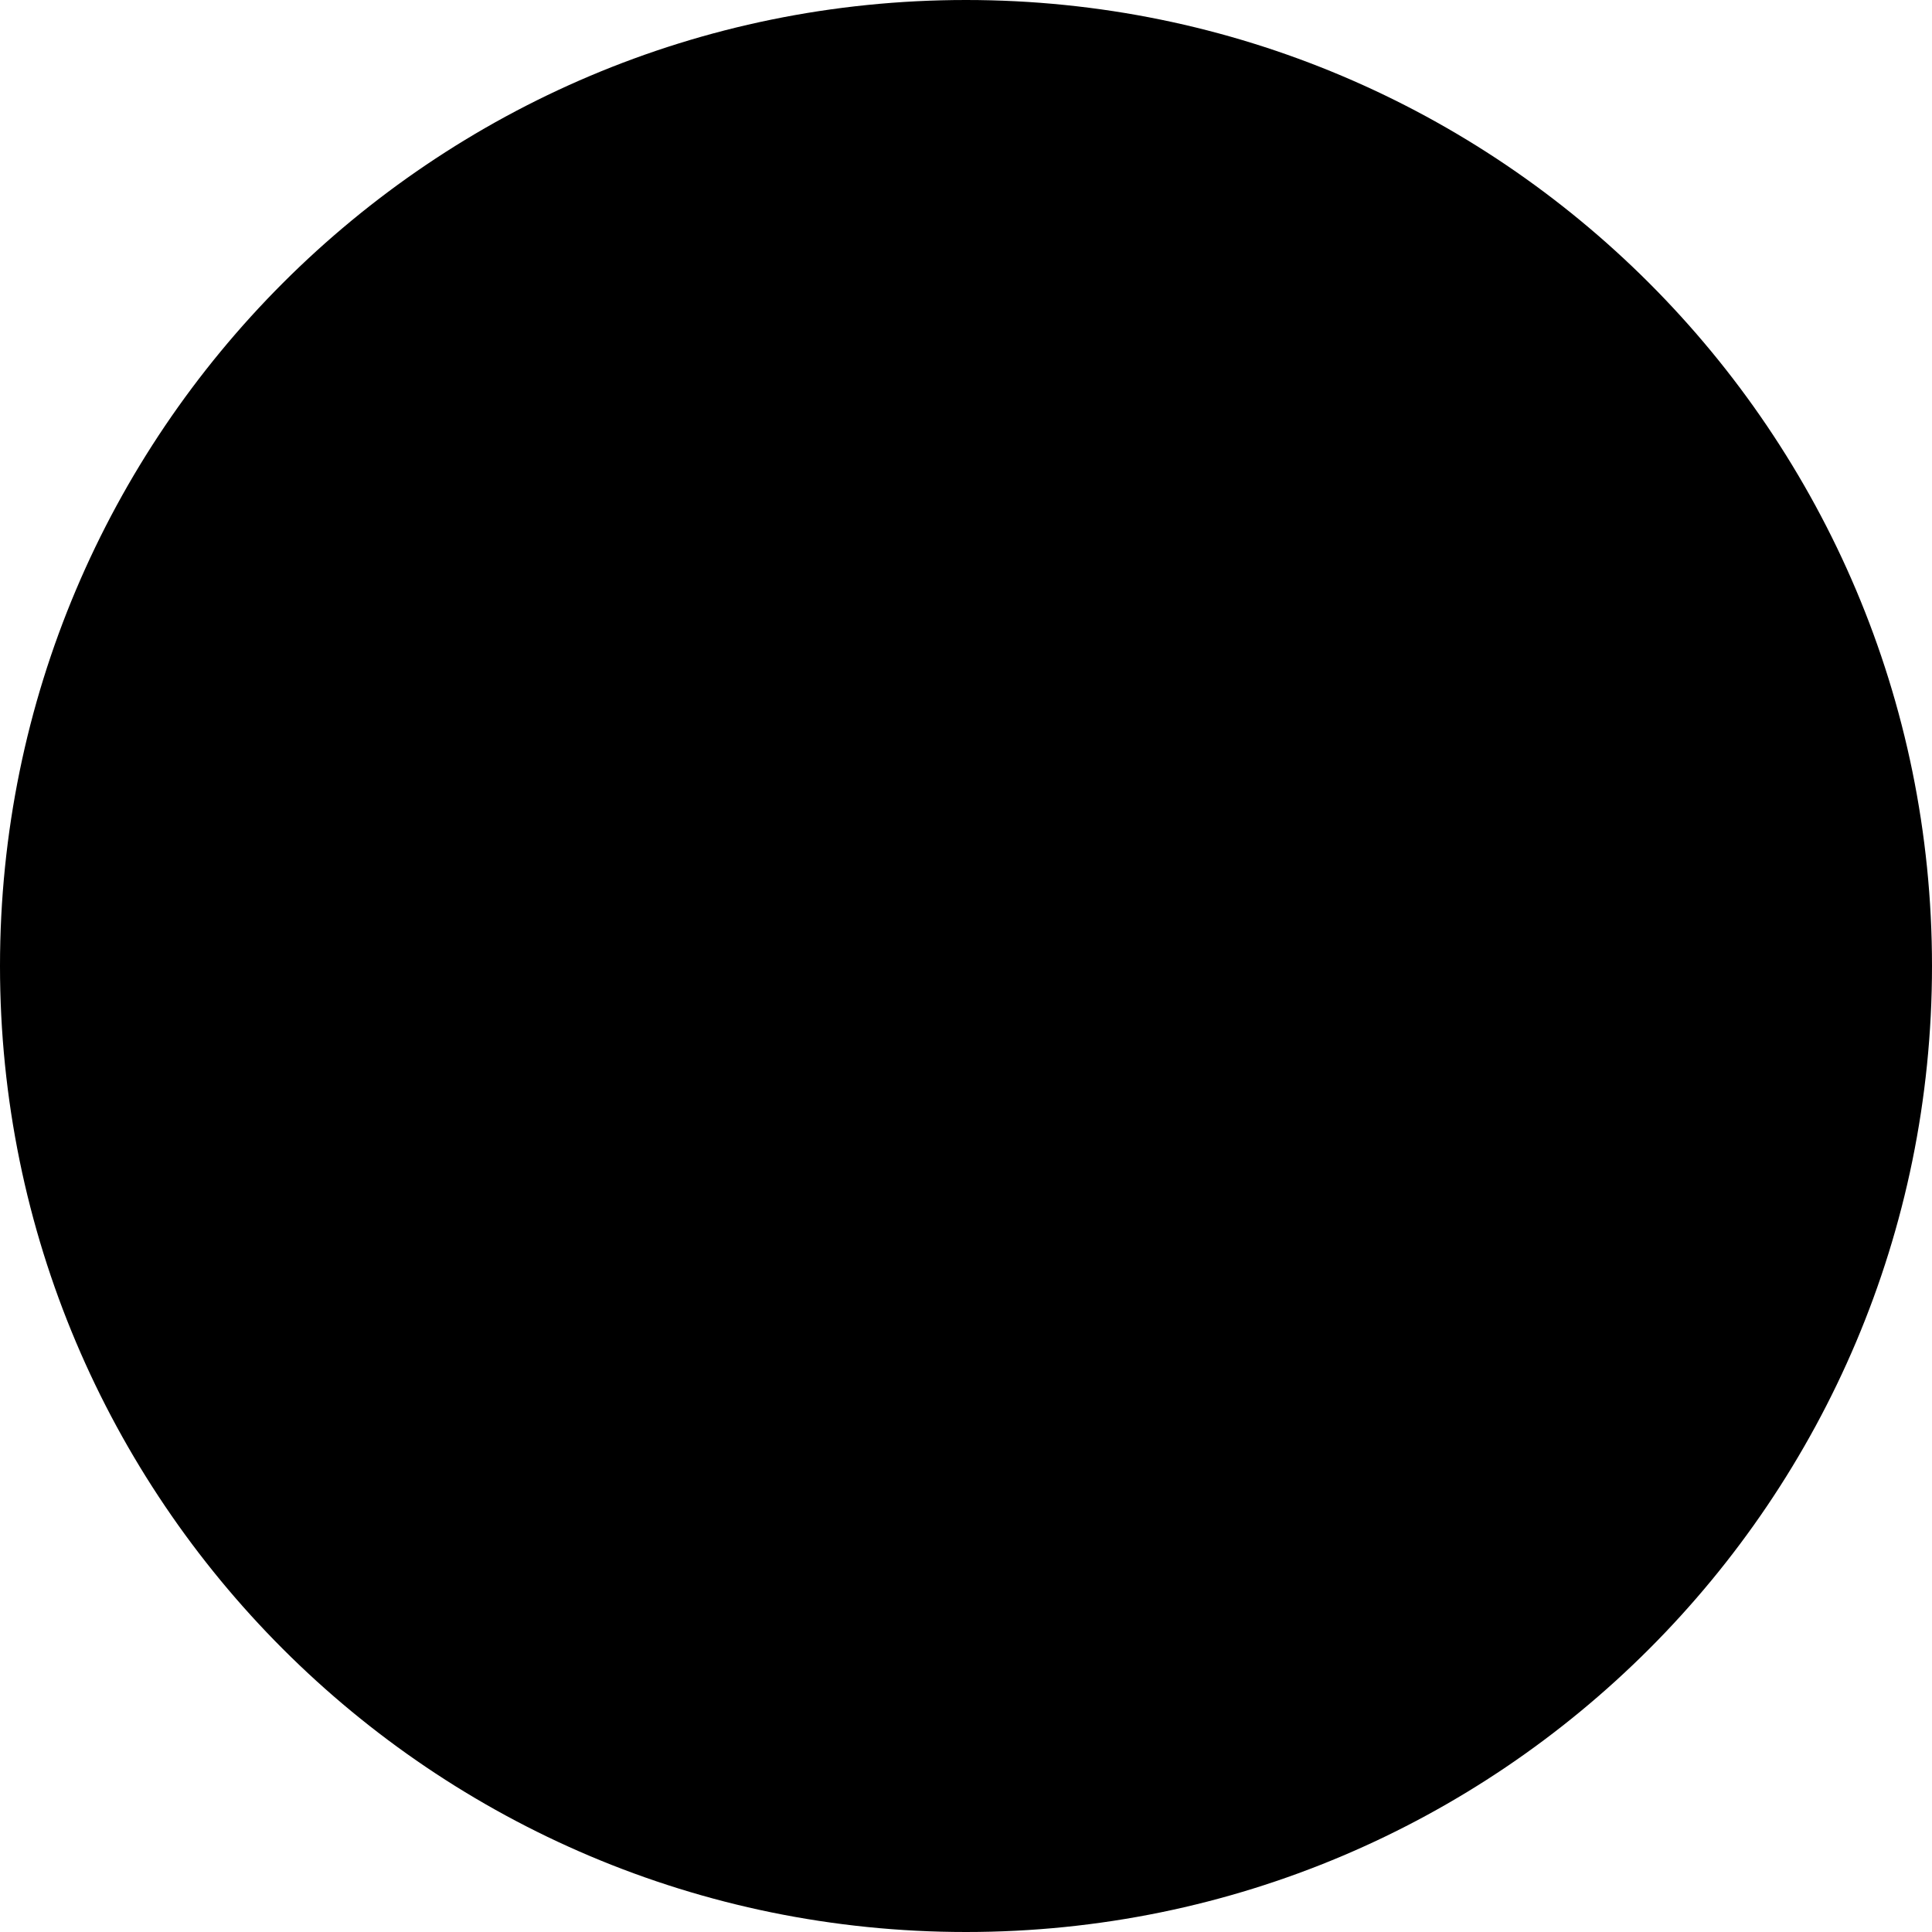
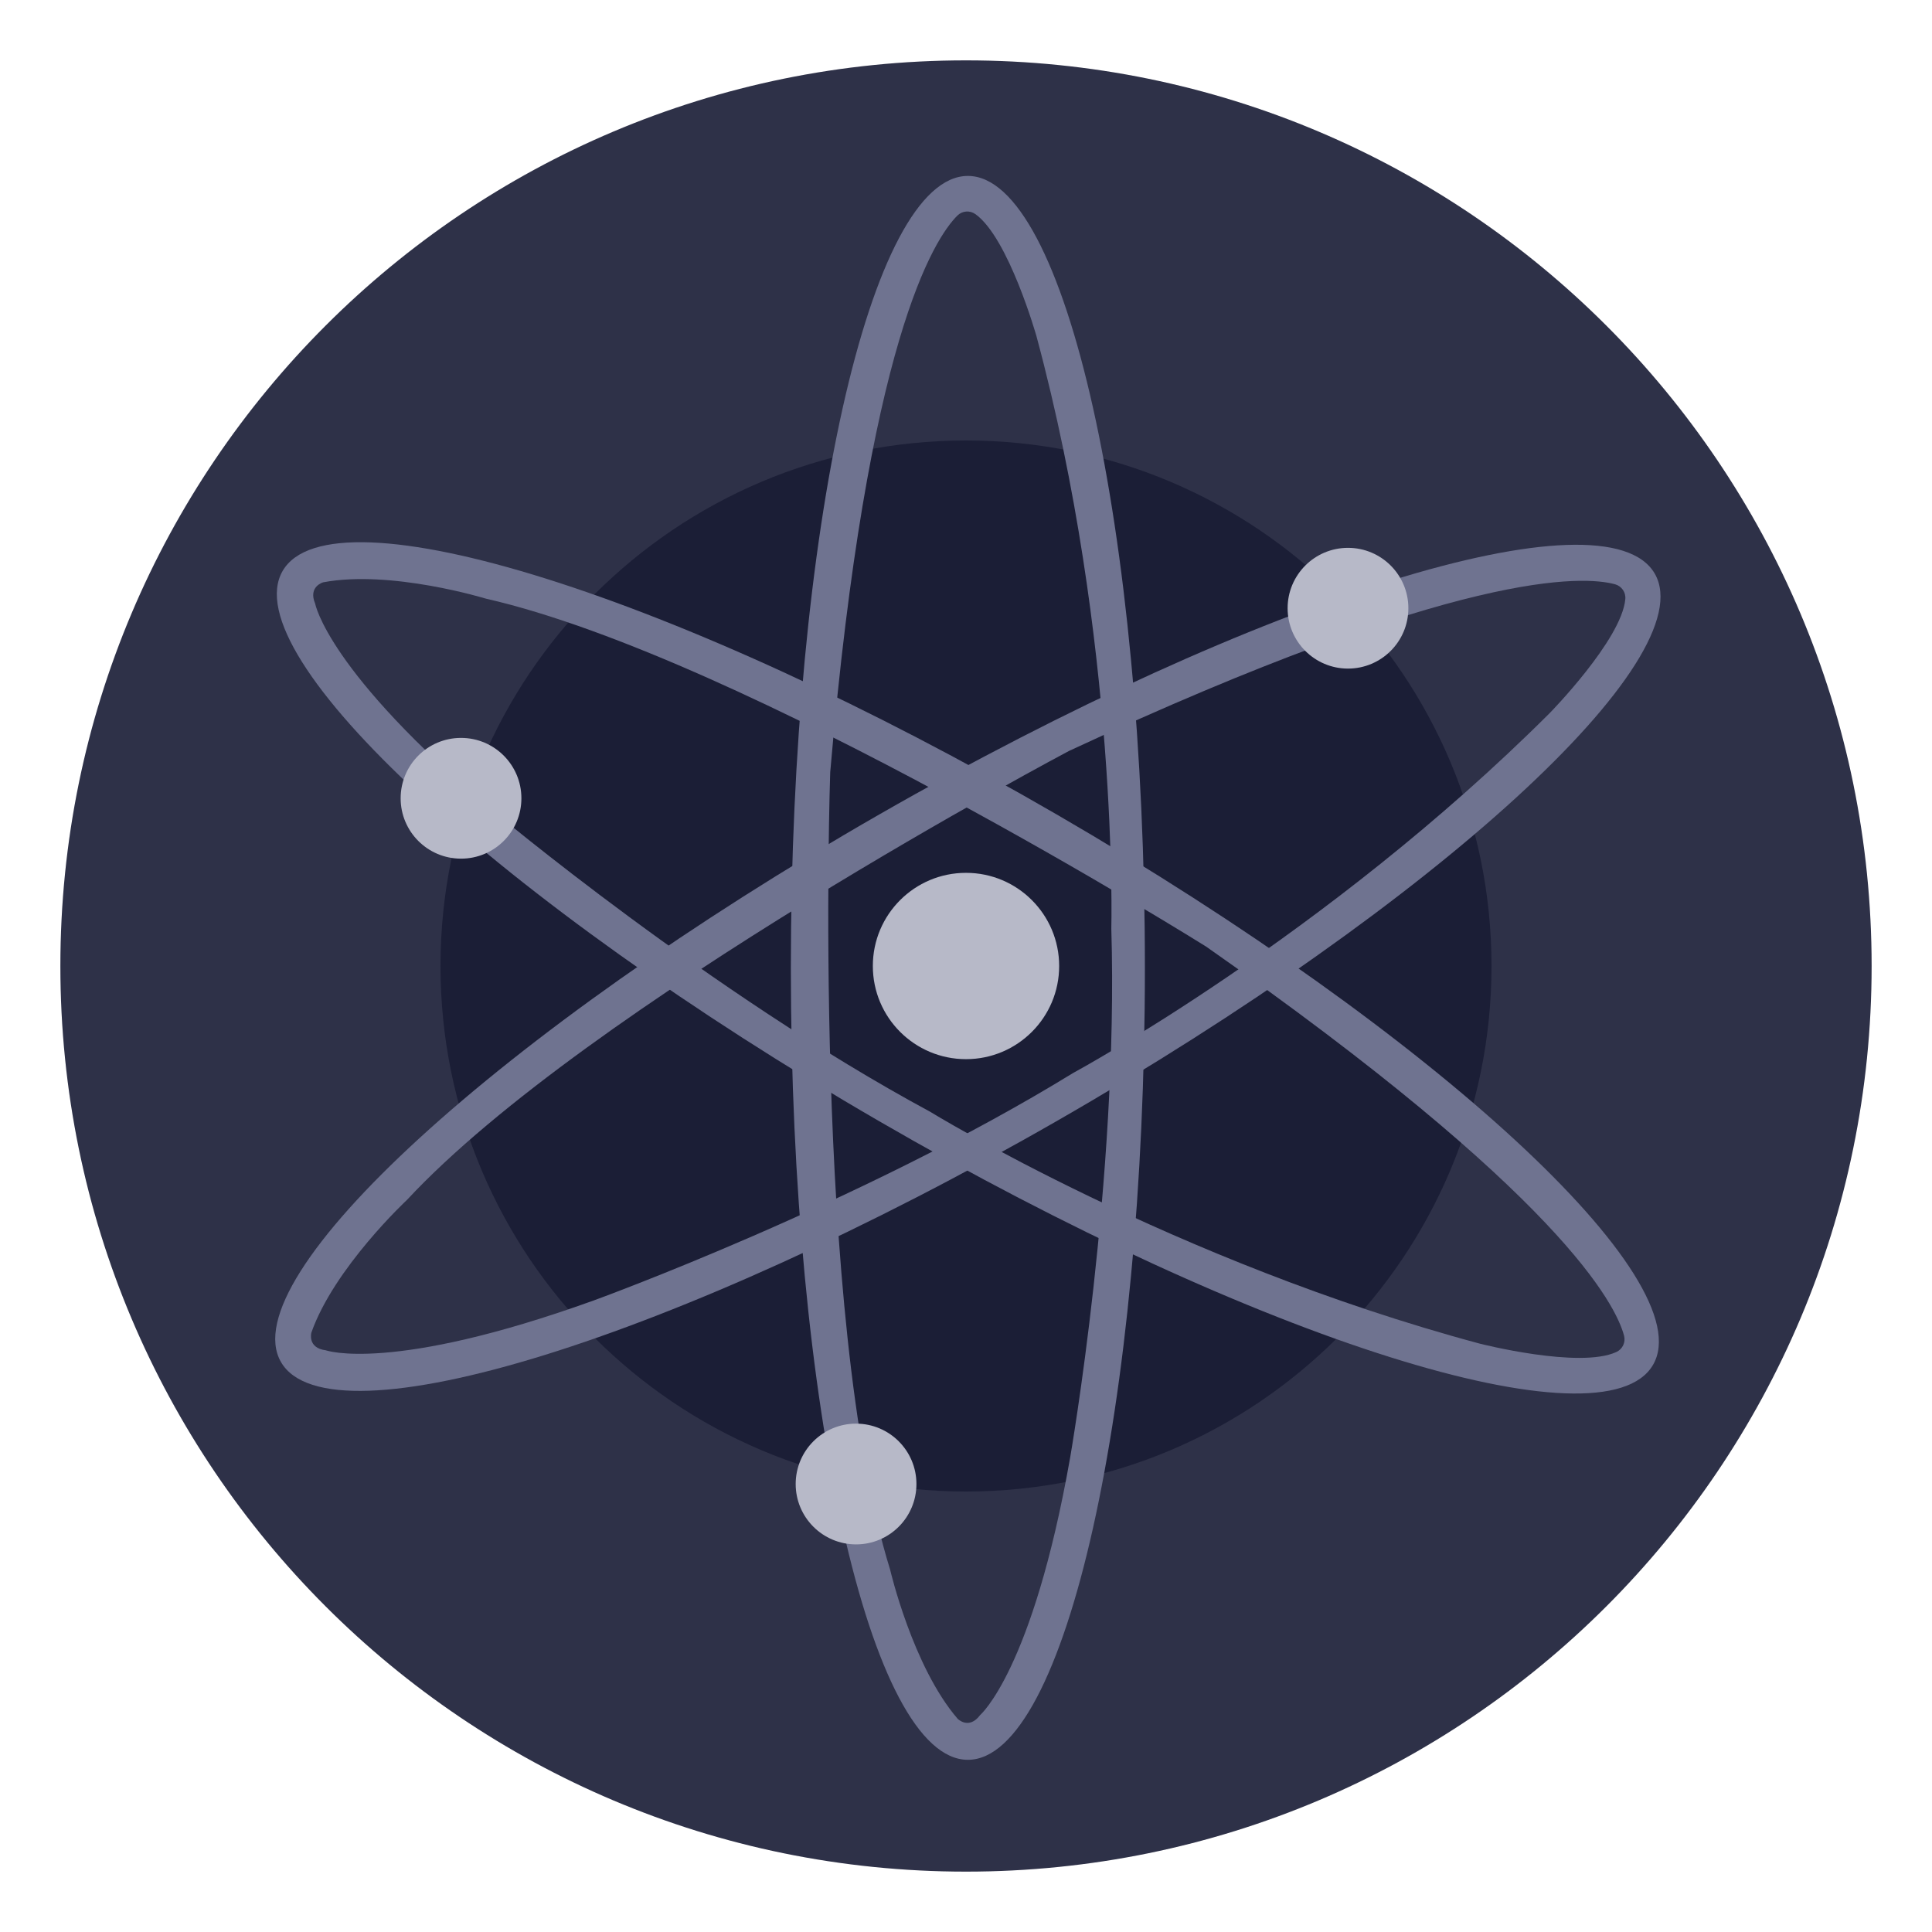
- <svg xmlns="http://www.w3.org/2000/svg" width="24" height="24" viewBox="0 0 24 24">
-   <path fill-rule="evenodd" d="M12 0c6.627 0 12 5.373 12 12s-5.373 12-12 12S0 18.627 0 12 5.373 0 12 0zm3.927 7.486H8.073c-.634 0-1.242.  252-1.69.7-.448.448-.7 1.056-.699 1.69v4.248c0 .634.251 1.242.7 1.69.447.448 1.055.7 1.69.7h7.853c.634 0 1.   242-.252 1.69-.7.448-.448.7-1.056.699-1.69V9.876c0-.634-.251-1.242-.7-1.69-.447-.448-1.055-.7-1.69-.7zm-5.591 2.578L13.664 12l-3.328 1.936v-3.872z" transform="translate(-1304 -48) translate(1144 48) translate(160)" />
+ <svg xmlns="http://www.w3.org/2000/svg" width="32px" height="32px" viewBox="0 0 32 32" version="1.1">
+   <g id="atom" stroke="none" stroke-width="1" fill="none" fill-rule="evenodd">
+     <path d="M15.994,30.999 C7.714,30.999 0.999,24.282 1,15.999 C0.998,  7.715 7.713,1 15.996,1 C24.28,1 30.995,7.716 30.995,16 C30.995,24.282 24.28,30.998 15.994,30.999 Z" id="Path" fill="#F4F4F4" fill-rule="nonzero" />
+     <g id="cosmos-atom-logo" transform="translate(1, 1)" fill-rule="nonzero">
+       <circle id="Oval" fill="#2E3148" cx="15" cy="15" r="15" />
+       <circle id="Ovals" fill="#1B1E36" cx="15" cy="15" r="8.704" />
+       <path d="M15.031,1.914 C13.412,1.914 12.099,7.786 12.099,15.031 C12.099,22.275 13.412,28.148 15.031,28.148 C16.65,28.148 17.963,22.275 17.963,15.031 C17.963,7.786 16.65,1.914 15.031,1.914 Z M15.233,27.408 C15.048,27.655 14.863,27.47 14.863,27.47 C14.117,26.606 13.744,25.001 13.744,25.001 C12.44,20.803 12.751,11.791 12.751,11.791 C13.364,4.636 14.479,2.946 14.858,2.57 C14.938,2.491 15.063,2.481 15.155,2.546 C15.705,2.937 16.167,4.568 16.167,4.568 C17.531,9.63 17.407,14.383 17.407,14.383 C17.531,18.519 16.724,23.148 16.724,23.148 C16.103,26.667 15.233,27.408 15.233,27.408 Z" id="Shape" fill="#6F7390" />
+       <path d="M26.409,8.503 C25.602,7.098 19.856,8.882 13.569,12.487 C7.282,16.092 2.847,20.154 3.653,21.558 C4.458,22.962 10.206,21.179 16.493,17.574 C22.779,13.969 27.214,9.907 26.409,8.503 L26.409,8.503 Z M4.396,21.365 C4.088,21.327 4.157,21.073 4.157,21.073 C4.536,19.996 5.741,18.874 5.741,18.874 C8.734,15.654 16.706,11.438 16.706,11.438 C23.217,8.409 25.239,8.537 25.752,8.678 C25.861,8.709 25.932,8.813 25.92,8.925 C25.858,9.597 24.67,10.809 24.67,10.809 C20.961,14.512 16.776,16.771 16.776,16.771 C13.25,18.937 8.833,20.54 8.833,20.54 C5.472,21.751 4.396,21.365 4.396,21.365 L4.396,21.365 L4.396,21.365 Z" id="Shape" fill="#6F7390" />
+       <path d="M26.38,21.605 C27.193,20.204 22.769,16.123 16.504,12.491 C10.239,8.859 4.493,7.053 3.681,8.457 C2.87,9.86 7.293,13.938 13.561,17.57 C19.83,21.203 25.569,23.009 26.38,21.605 Z M4.22,8.998 C4.1,8.714 4.353,8.645 4.353,8.645 C5.475,8.433 7.05,8.916 7.05,8.916 C11.336,9.892 18.978,14.679 18.978,14.679 C24.862,18.796 25.764,20.61 25.9,21.125 C25.928,21.234 25.874,21.347 25.771,21.394 C25.158,21.675 23.514,21.256 23.514,21.256 C18.45,19.898 14.399,17.41 14.399,17.41 C10.759,15.447 7.161,12.427 7.161,12.427 C4.426,10.124 4.221,9.001 4.221,9.001 L4.22,8.998 Z" id="Shape" fill="#6F7390" />
+       <circle id="Oval" fill="#B7B9C8" cx="15" cy="15" r="1.543" />
+       <ellipse id="Oval" fill="#B7B9C8" cx="21.327" cy="9.074" rx="1" ry="1" />
+       <ellipse id="Oval" fill="#B7B9C8" cx="6.636" cy="12.222" rx="1" ry="1" />
+       <ellipse id="Oval" fill="#B7B9C8" cx="13.179" cy="23.58" rx="1" ry="1" />
+     </g>
+   </g>
</svg>
